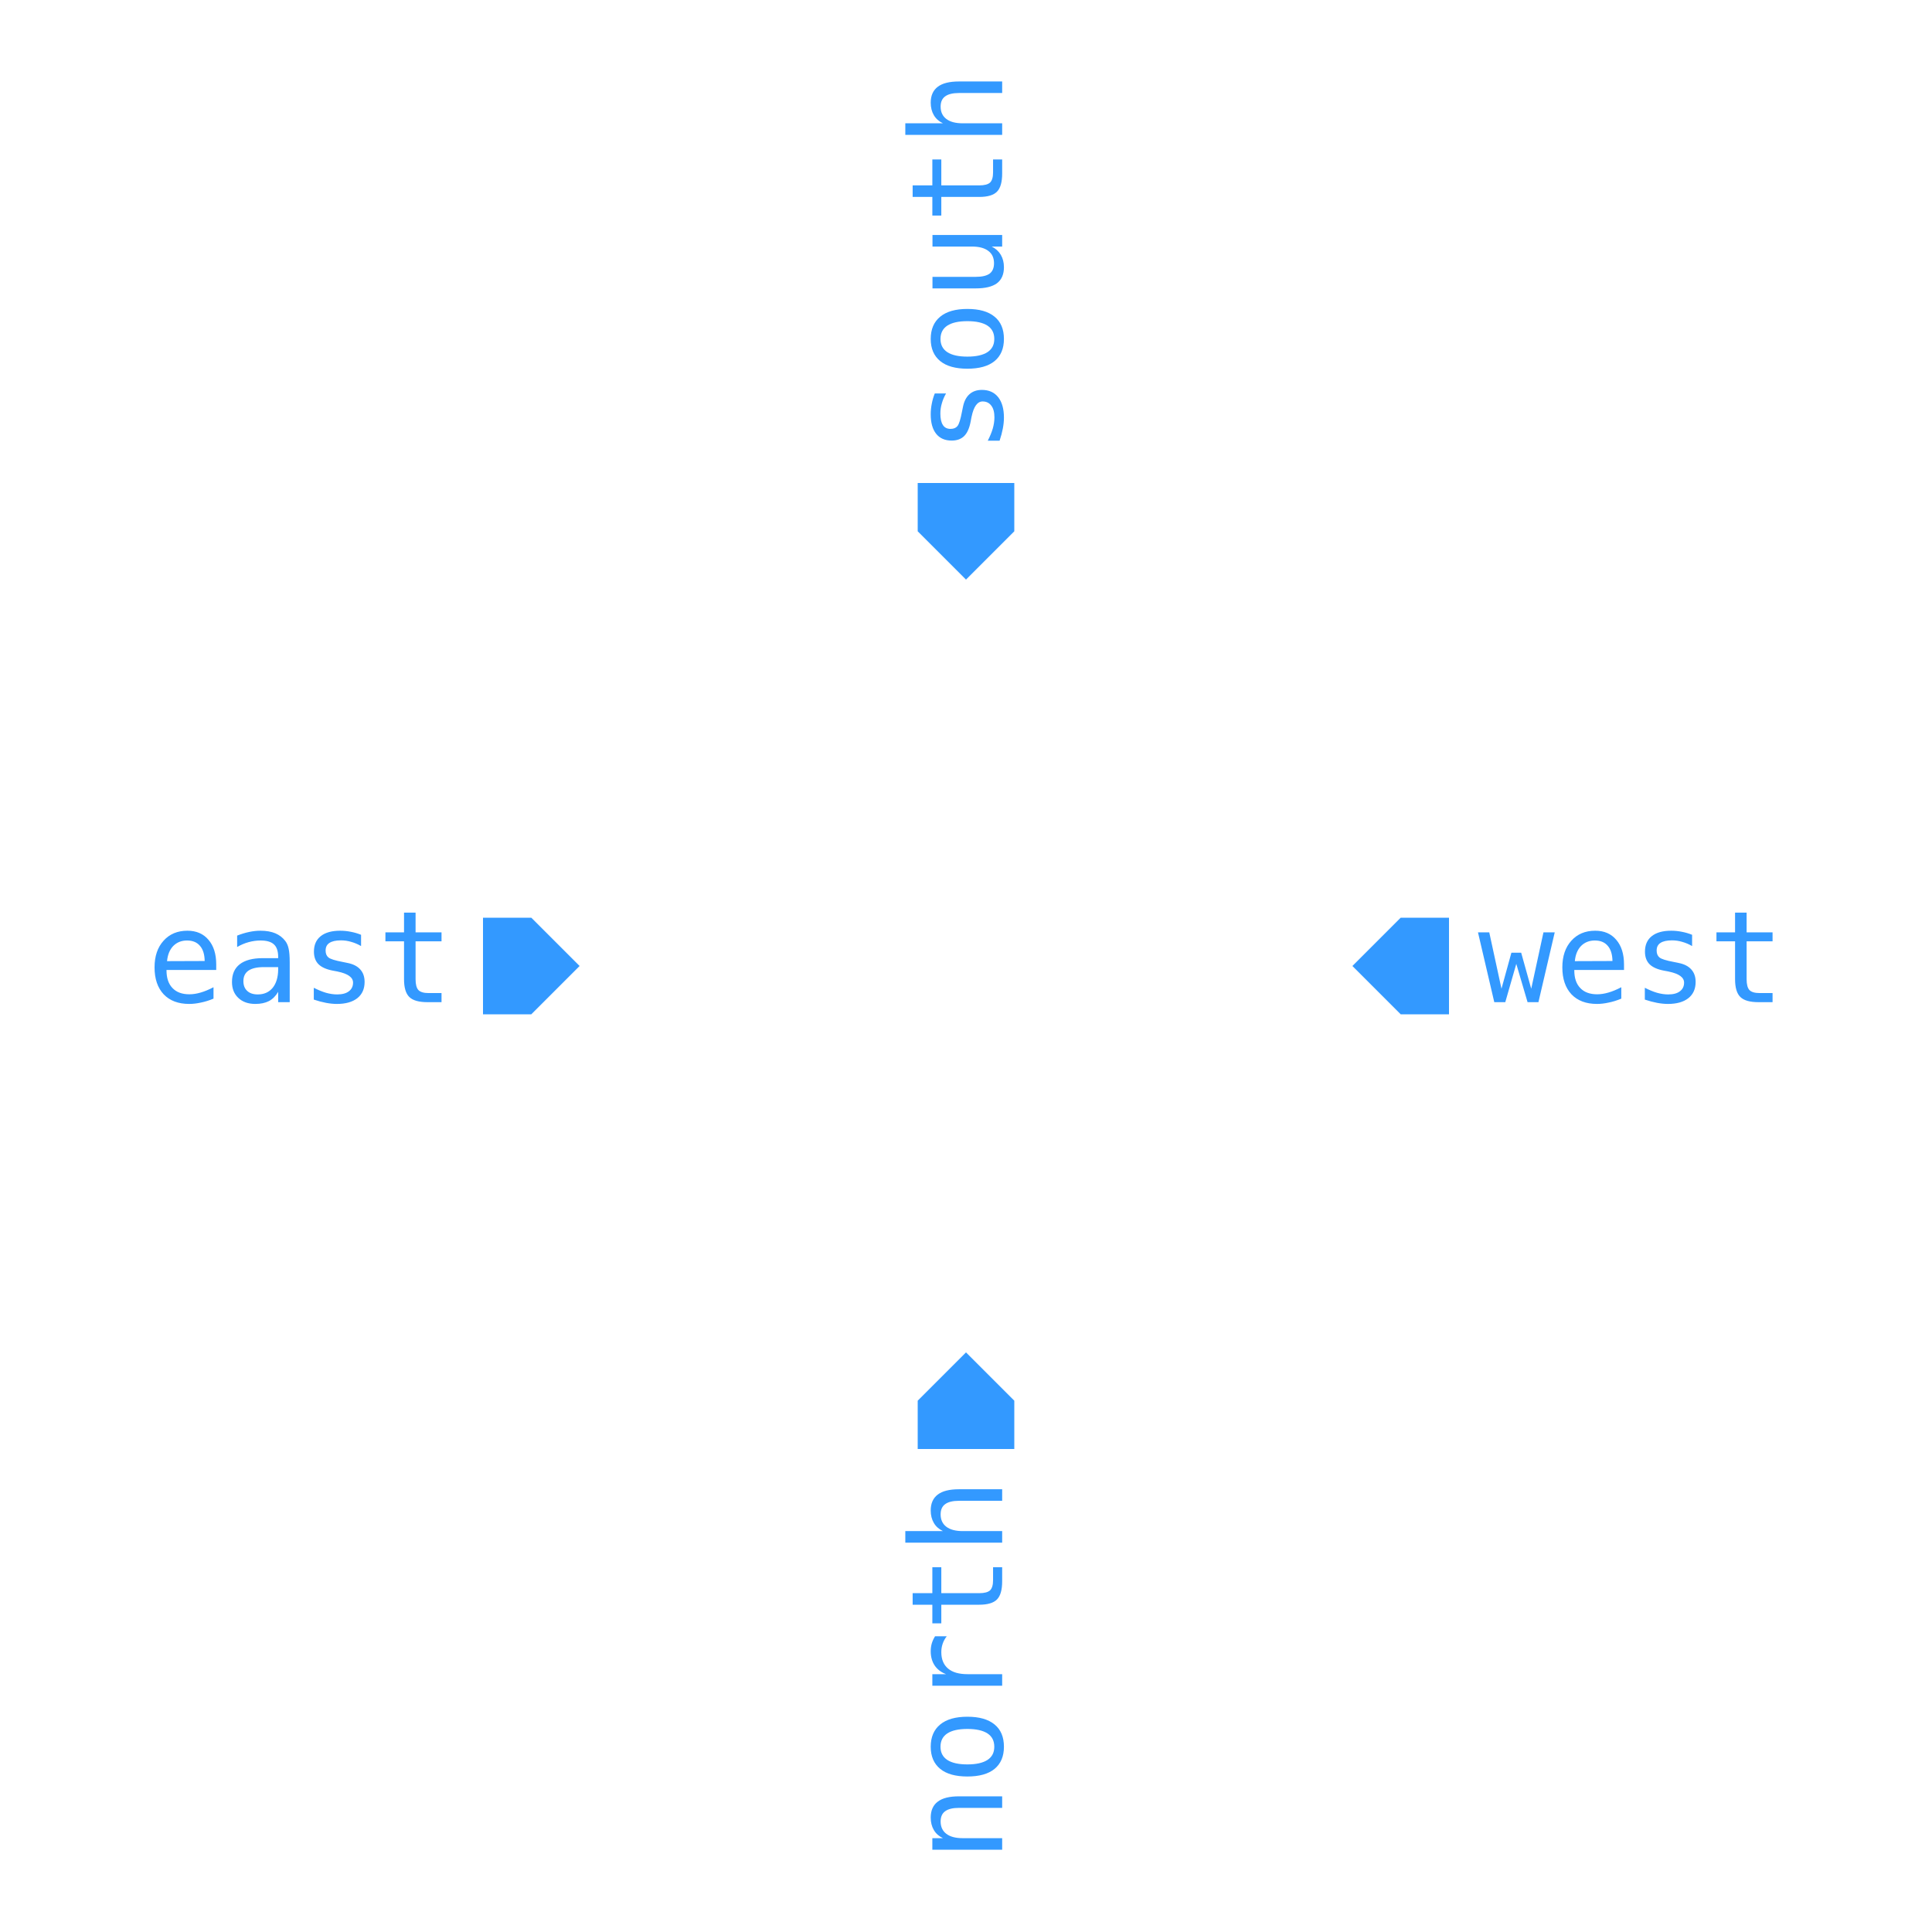
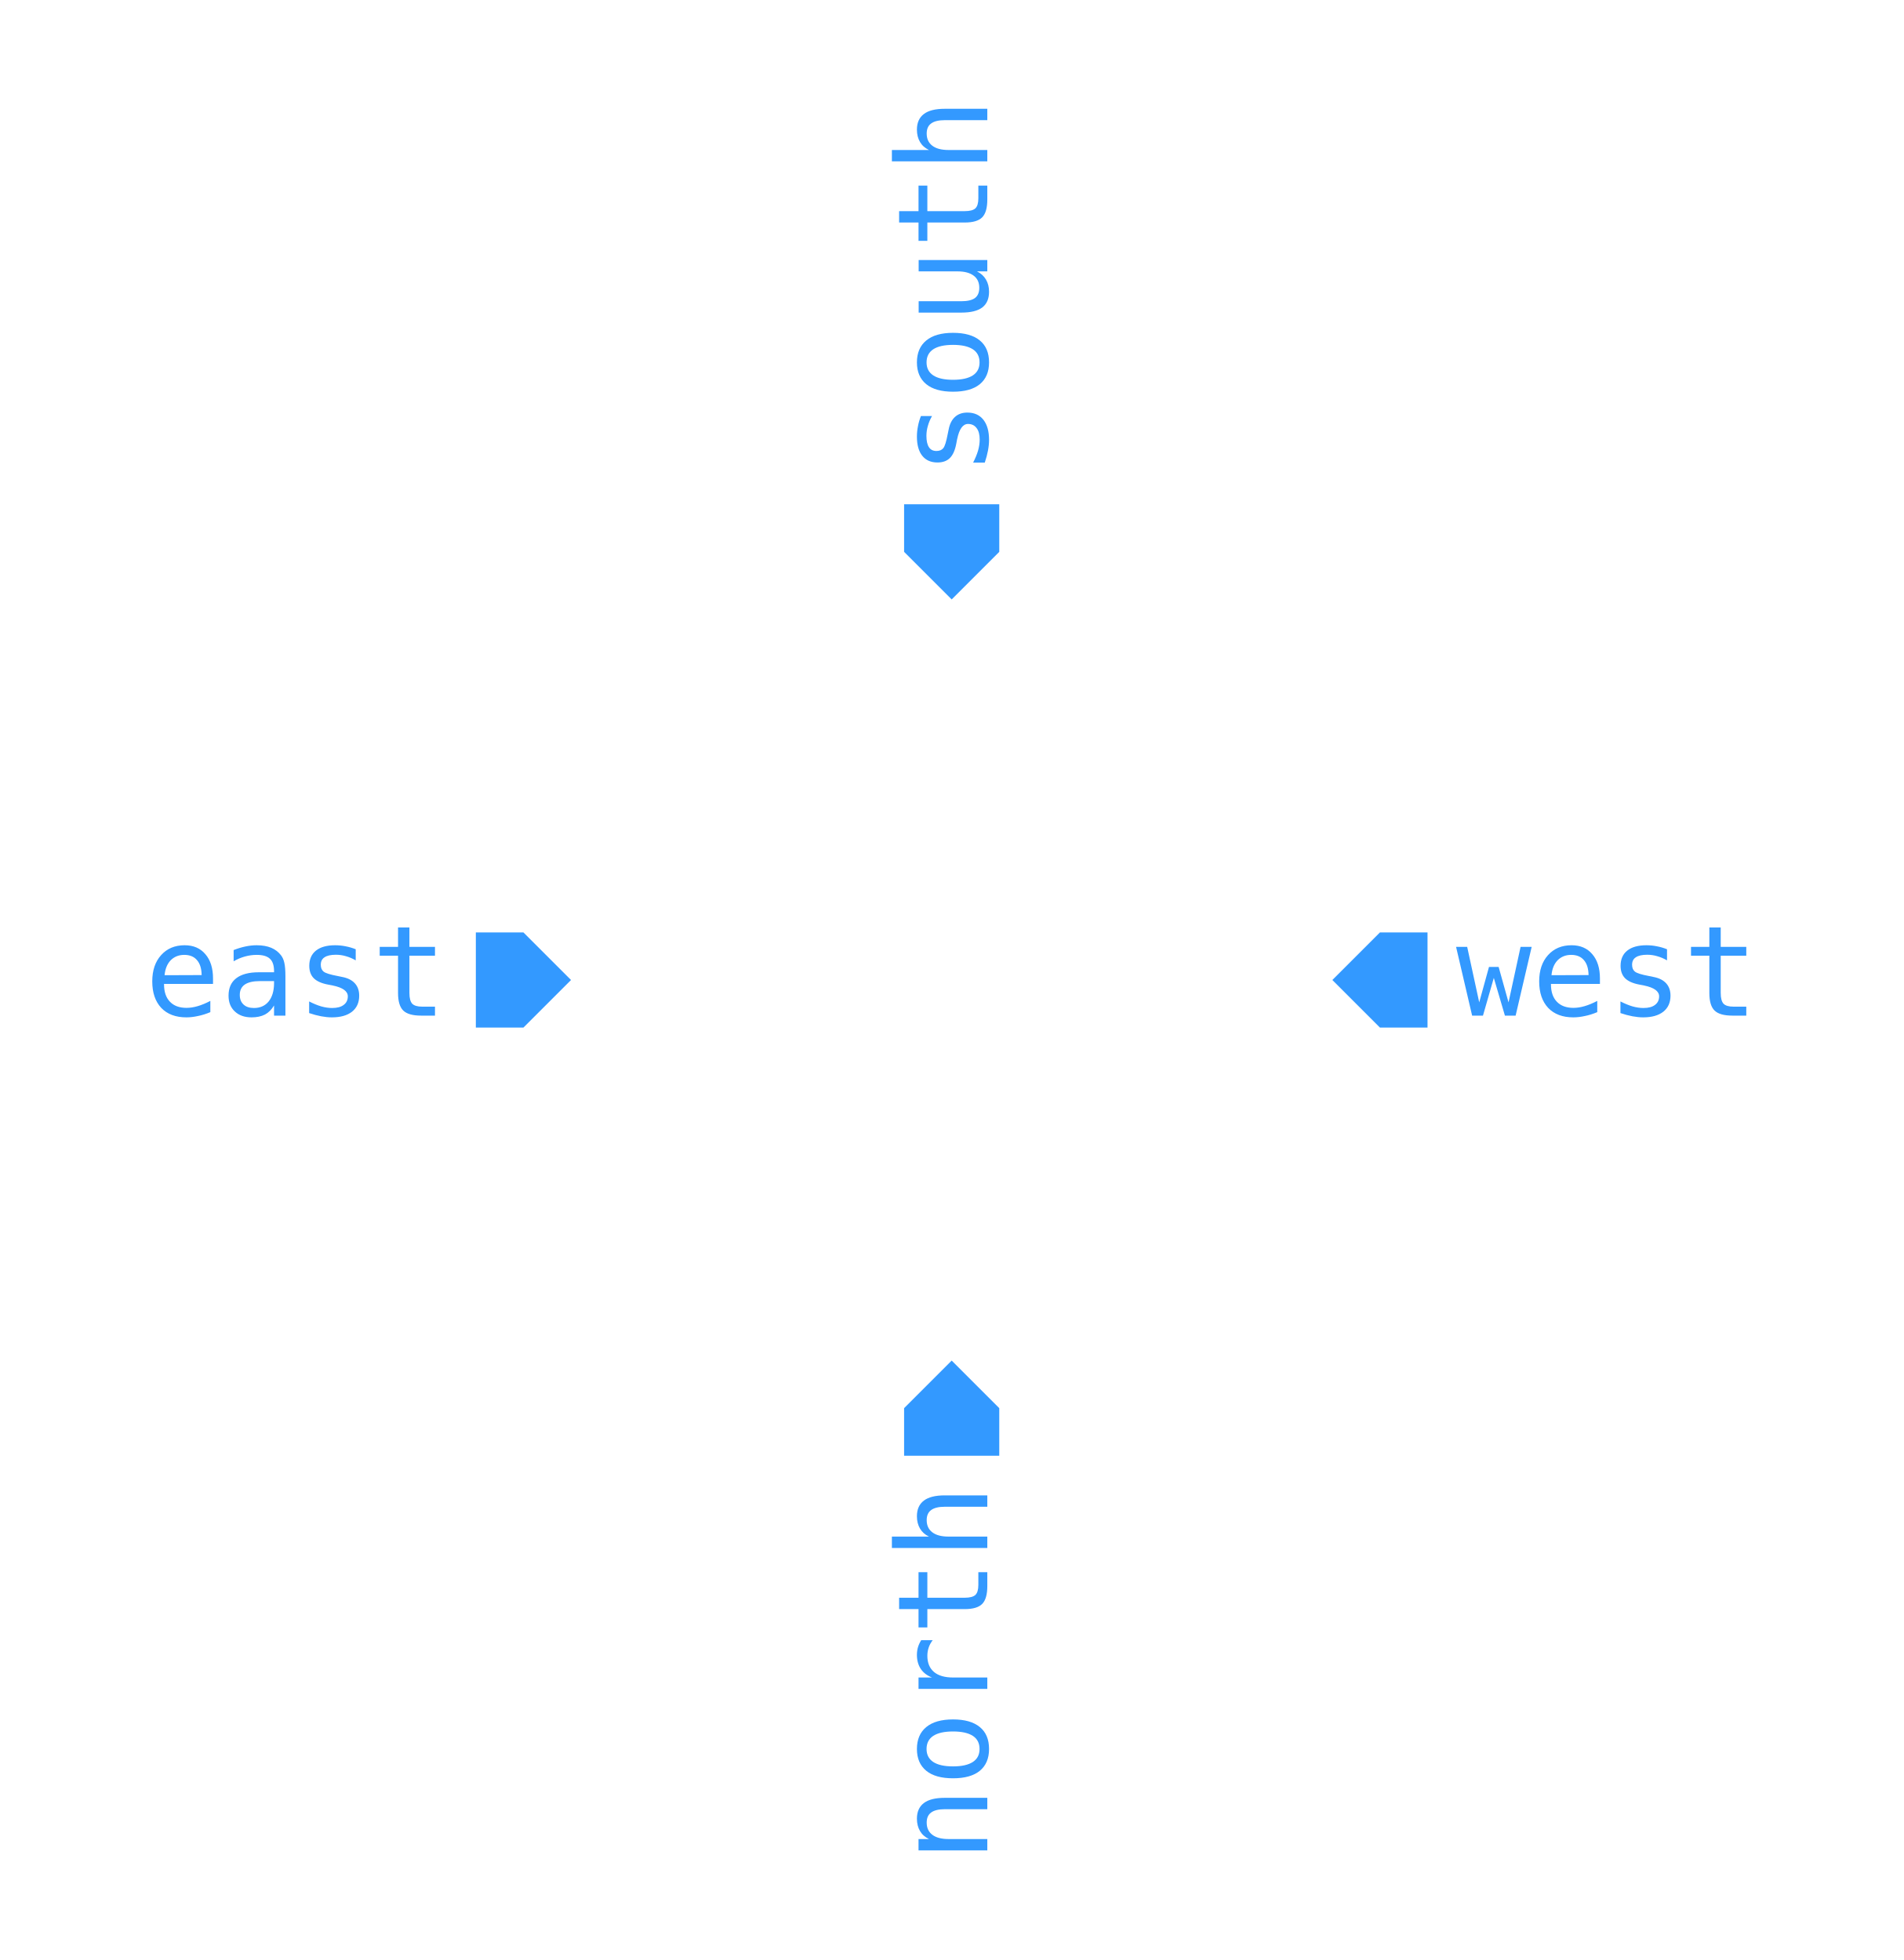
- <svg xmlns="http://www.w3.org/2000/svg" width="350.0px" height="350.0px" viewBox="-1.0 -1.0 10.0 10.0">
+ <svg xmlns="http://www.w3.org/2000/svg" width="350.0px" height="360.5px" viewBox="-1.0 -1.15 10.0 10.3">
  <style type="text/css">svg { stroke-linecap: butt; stroke-linejoin: bevel; } text { font-size: 11pt; font-family: "Inconsolata", monospace; font-stretch: 75%; } .instanceName { font-weight: bold; fill: #f00; } .pinLabel, .pinArrow { fill: #f00; } .params, .cellName { fill: #80b380; } .symbolOutline { stroke: #80b380; } .symbolPoly { stroke: #000; } .symbolOutline, .symbolPoly, .schemWire, .tapPoint { fill: none; stroke-width: 0.1; } .grid { fill: #ccc; } .schemWire, .tapPoint { stroke: #cc0; } .schemWire { stroke-linecap: square; } .connPoint, .tapPointLabel { fill: #cc0; } .portArrow, .portLabel { fill: #39f; }</style>
  <g transform="matrix(1 0 0 -1 0 8.0)">
    <g>
      <path d="M0 0 L0.25 -0.25 L0.25 -0.5 L0 -0.5 L-0.25 -0.5 L-0.25 -0.25 Z" transform="matrix(1 0 0 1 4.0 2.0)" class="portArrow" />
      <text transform="matrix(0 0.045 0.045 0 4.0 1.35)" dominant-baseline="middle" text-anchor="end" class="portLabel">north</text>
    </g>
    <g>
      <path d="M0 0 L0.25 -0.25 L0.25 -0.5 L0 -0.5 L-0.25 -0.5 L-0.25 -0.25 Z" transform="matrix(-1 0 0 -1 4.0 6.0)" class="portArrow" />
      <text transform="matrix(0 0.045 0.045 0 4.0 6.65)" dominant-baseline="middle" text-anchor="start" class="portLabel">south</text>
    </g>
    <g>
      <path d="M0 0 L0.25 -0.25 L0.25 -0.5 L0 -0.5 L-0.25 -0.5 L-0.25 -0.25 Z" transform="matrix(0 -1 1 0 2.0 4.0)" class="portArrow" />
      <text transform="matrix(0.045 0 0 -0.045 1.35 4.0)" dominant-baseline="middle" text-anchor="end" class="portLabel">east</text>
    </g>
    <g>
      <path d="M0 0 L0.25 -0.25 L0.25 -0.5 L0 -0.5 L-0.25 -0.5 L-0.25 -0.25 Z" transform="matrix(0 1 -1 0 6.0 4.0)" class="portArrow" />
      <text transform="matrix(0.045 0 0 -0.045 6.65 4.0)" dominant-baseline="middle" text-anchor="start" class="portLabel">west</text>
    </g>
  </g>
</svg>
